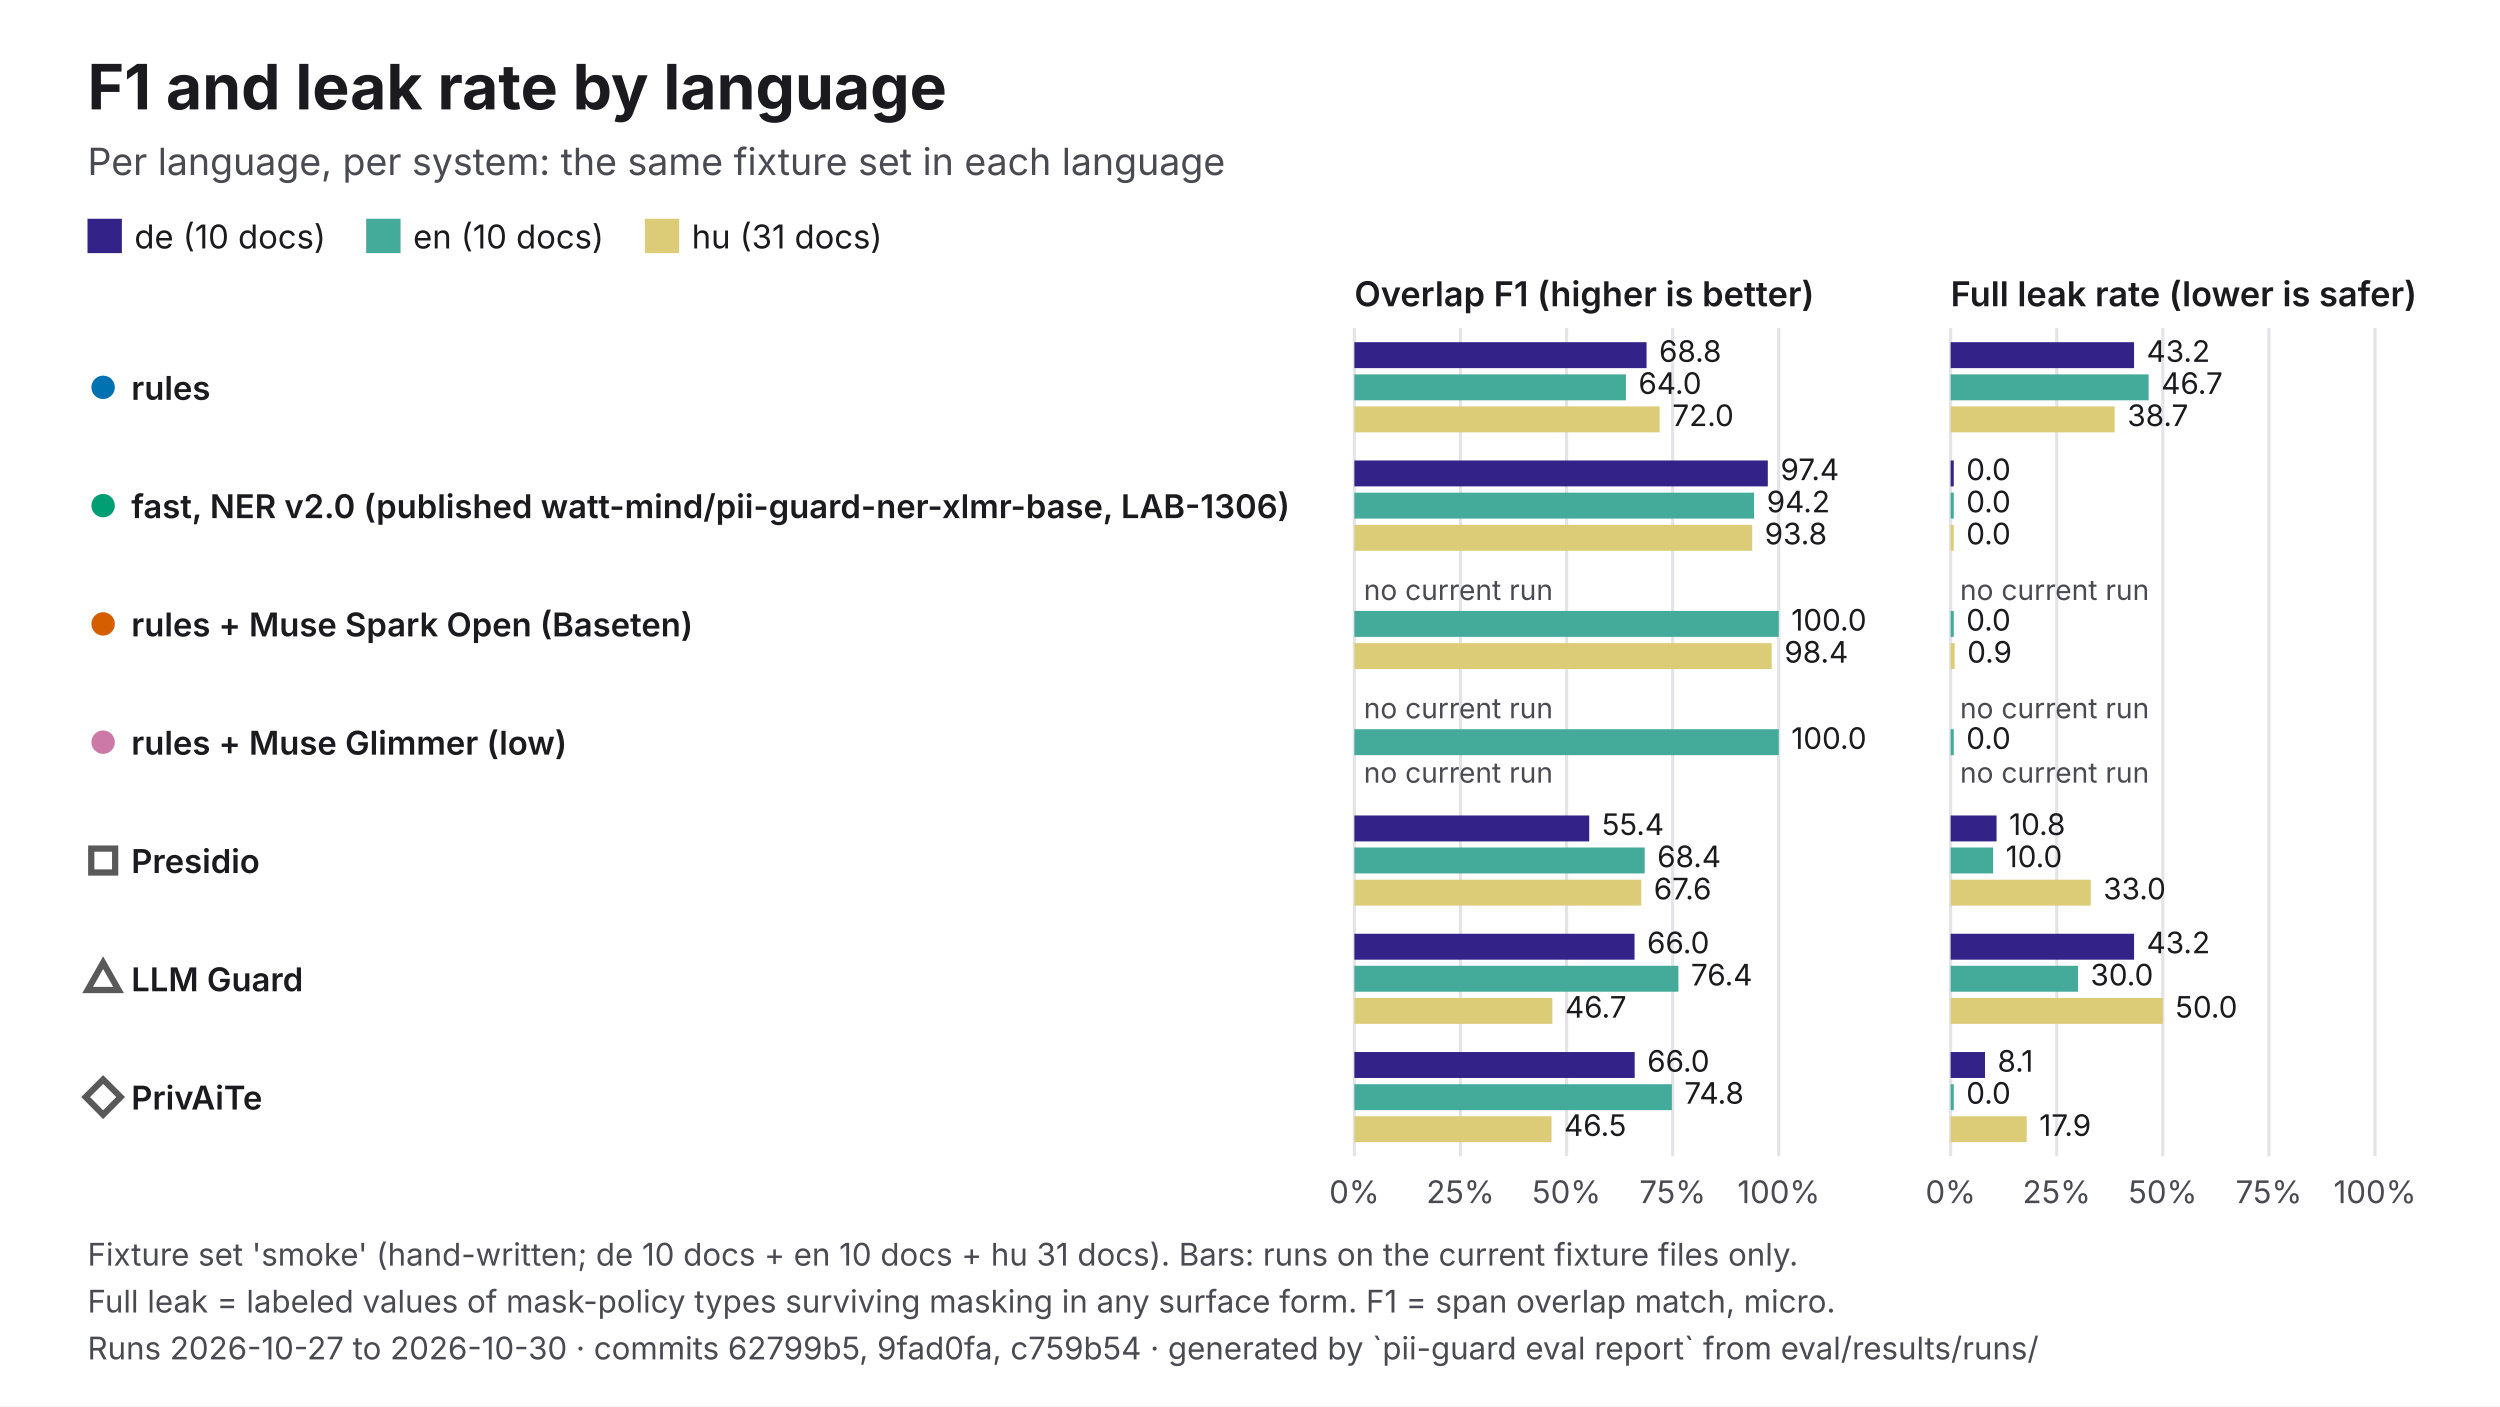
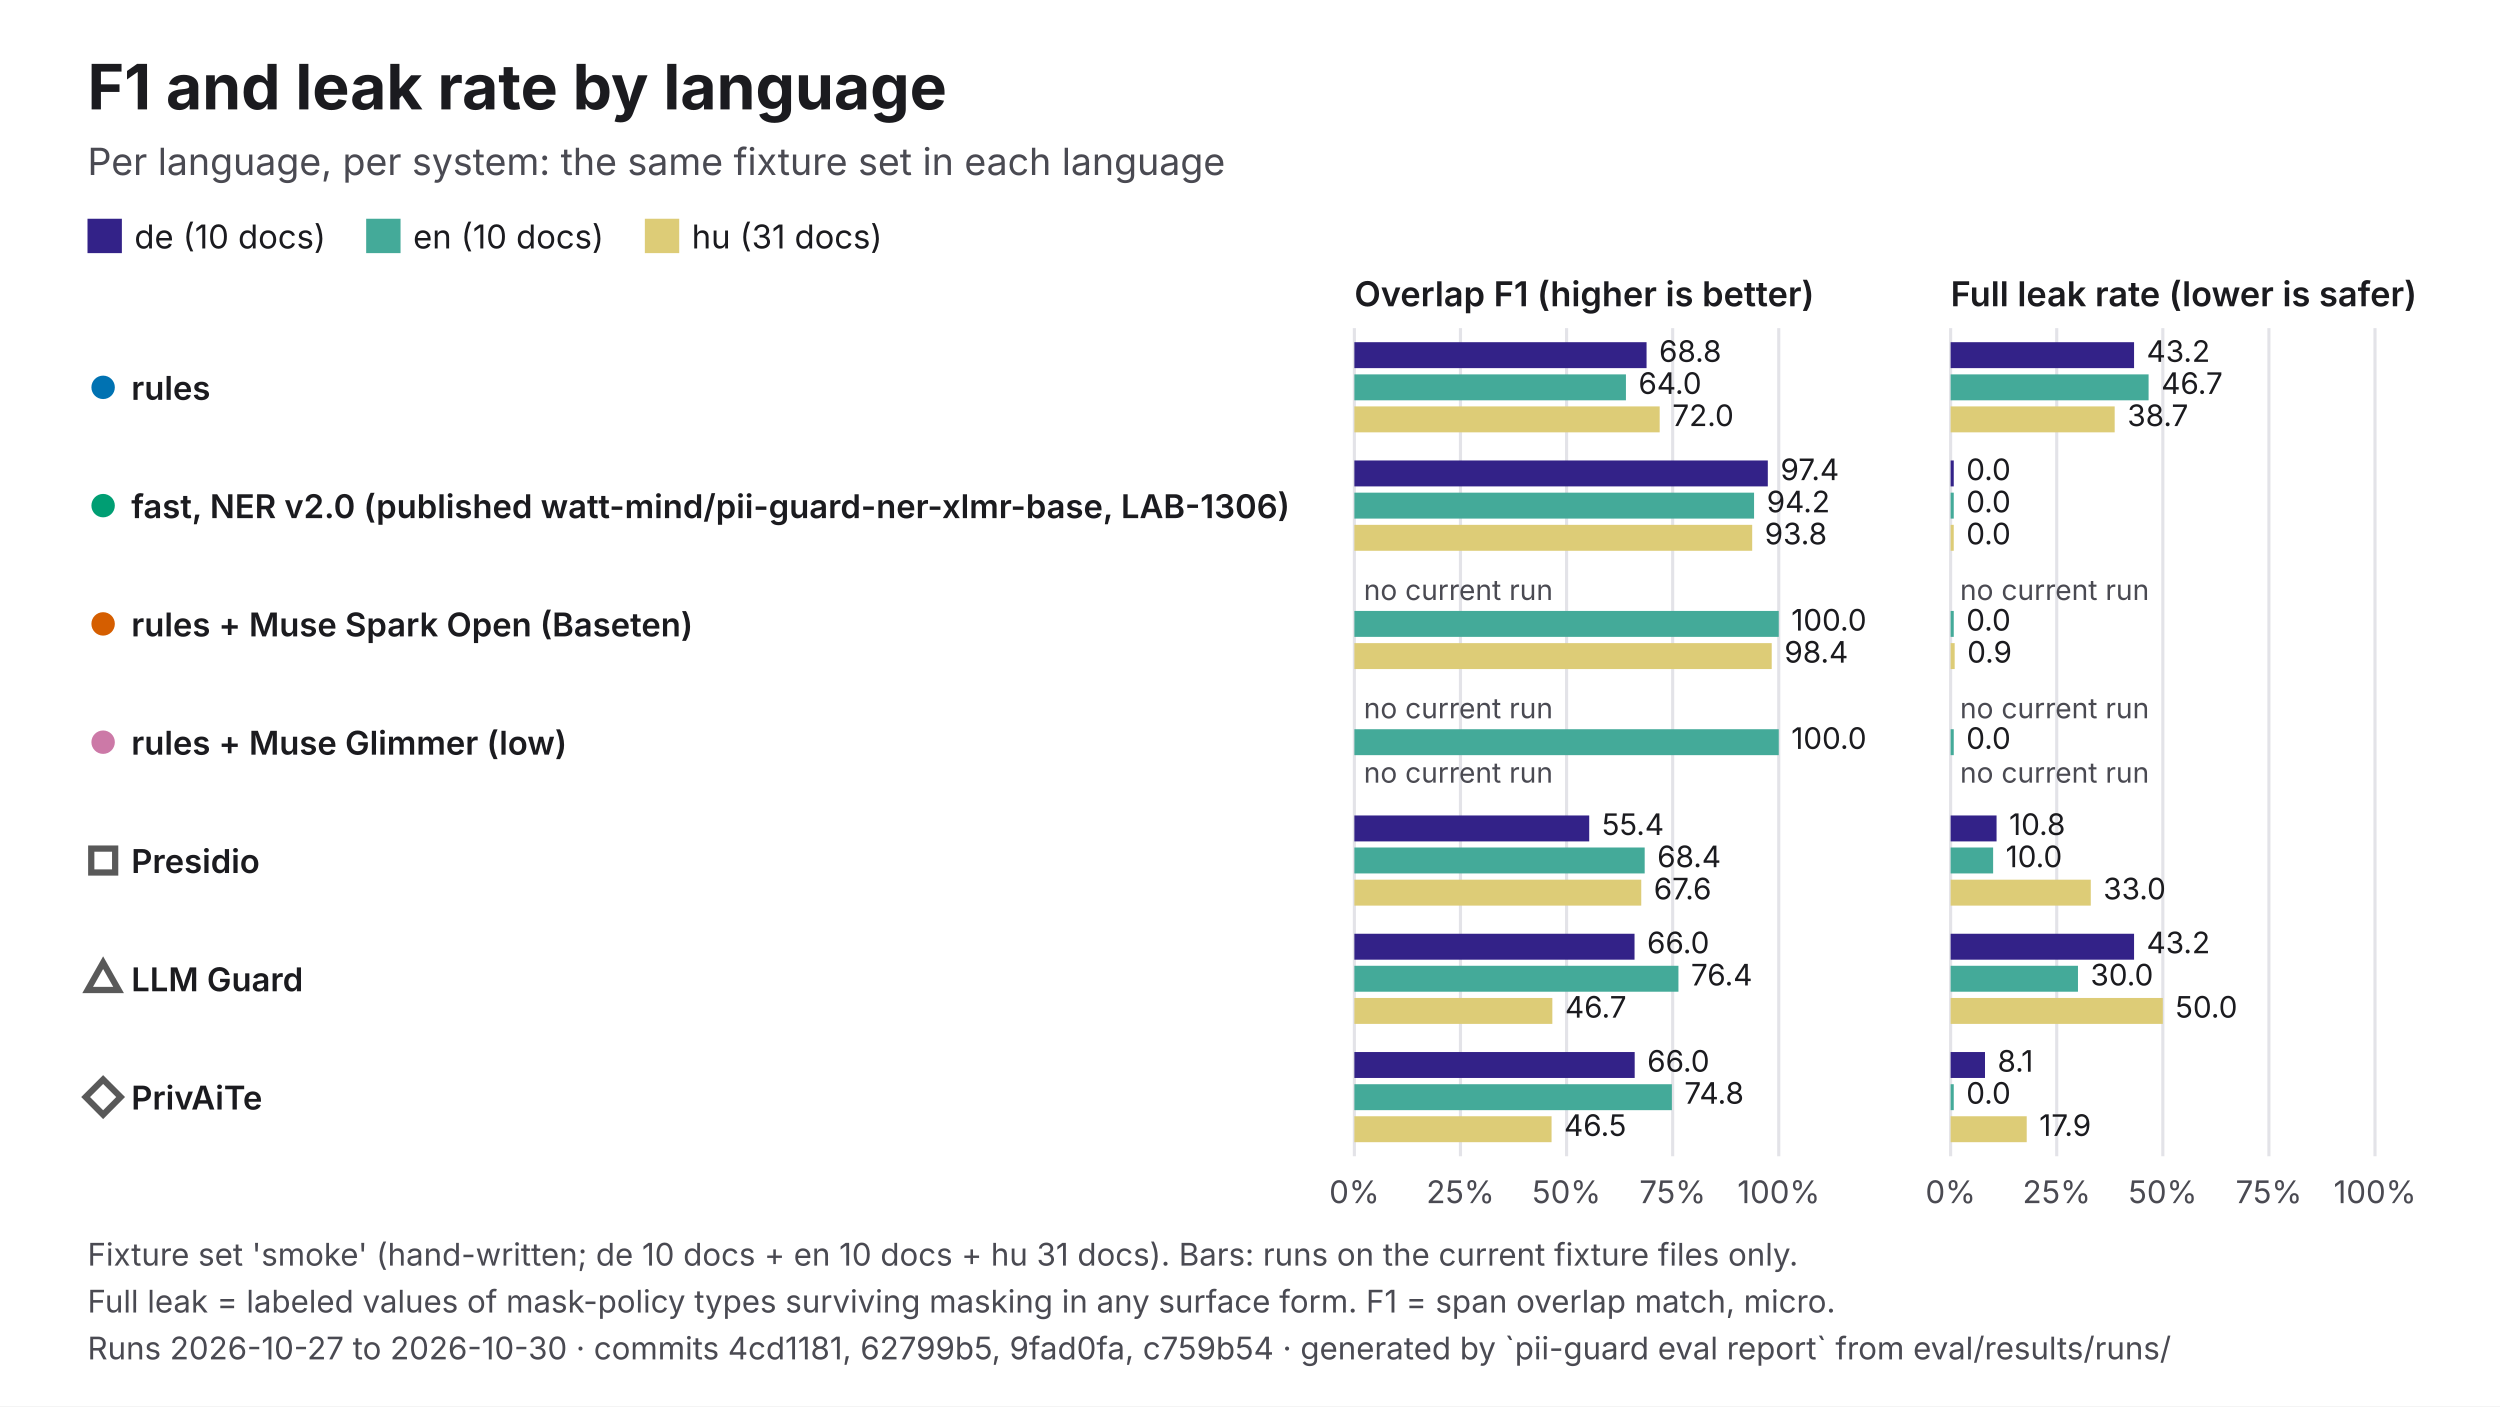
<svg xmlns="http://www.w3.org/2000/svg" viewBox="0 0 1600 900" width="1600" height="900" role="img" aria-labelledby="t d" font-family="Inter, 'Helvetica Neue', Helvetica, Arial, sans-serif">
  <rect width="1600" height="900" fill="#FFFFFF" />
  <text x="56" y="70" font-size="40" fill="#1B1B1F" font-weight="700">F1 and leak rate by language</text>
  <text x="56" y="112" font-size="24" fill="#4A4A52">Per language, per system: the same fixture set in each language</text>
  <rect x="56" y="140" width="22" height="22" fill="#332288" />
  <text x="86" y="159" font-size="21" fill="#1B1B1F">de (10 docs)</text>
  <rect x="234.35" y="140" width="22" height="22" fill="#44AA99" />
  <text x="264.4" y="159" font-size="21" fill="#1B1B1F">en (10 docs)</text>
  <rect x="412.7" y="140" width="22" height="22" fill="#DDCC77" />
  <text x="442.7" y="159" font-size="21" fill="#1B1B1F">hu (31 docs)</text>
  <text x="866.8" y="196" font-size="22" fill="#1B1B1F" font-weight="600">Overlap F1 (higher is better)</text>
  <line x1="866.8" y1="210" x2="866.8" y2="740" stroke="#E3E3E8" stroke-width="2" />
  <text x="866.8" y="770" font-size="20" fill="#4A4A52" text-anchor="middle">0%</text>
  <line x1="934.7" y1="210" x2="934.7" y2="740" stroke="#E3E3E8" stroke-width="2" />
  <text x="934.7" y="770" font-size="20" fill="#4A4A52" text-anchor="middle">25%</text>
  <line x1="1002.6" y1="210" x2="1002.6" y2="740" stroke="#E3E3E8" stroke-width="2" />
  <text x="1002.6" y="770" font-size="20" fill="#4A4A52" text-anchor="middle">50%</text>
  <line x1="1070.5" y1="210" x2="1070.5" y2="740" stroke="#E3E3E8" stroke-width="2" />
  <text x="1070.5" y="770" font-size="20" fill="#4A4A52" text-anchor="middle">75%</text>
  <line x1="1138.4" y1="210" x2="1138.4" y2="740" stroke="#E3E3E8" stroke-width="2" />
  <text x="1138.4" y="770" font-size="20" fill="#4A4A52" text-anchor="middle">100%</text>
  <text x="1248.4" y="196" font-size="22" fill="#1B1B1F" font-weight="600">Full leak rate (lower is safer)</text>
  <line x1="1248.4" y1="210" x2="1248.4" y2="740" stroke="#E3E3E8" stroke-width="2" />
  <text x="1248.4" y="770" font-size="20" fill="#4A4A52" text-anchor="middle">0%</text>
  <line x1="1316.3" y1="210" x2="1316.3" y2="740" stroke="#E3E3E8" stroke-width="2" />
  <text x="1316.3" y="770" font-size="20" fill="#4A4A52" text-anchor="middle">25%</text>
  <line x1="1384.2" y1="210" x2="1384.2" y2="740" stroke="#E3E3E8" stroke-width="2" />
  <text x="1384.2" y="770" font-size="20" fill="#4A4A52" text-anchor="middle">50%</text>
  <line x1="1452.1" y1="210" x2="1452.1" y2="740" stroke="#E3E3E8" stroke-width="2" />
  <text x="1452.1" y="770" font-size="20" fill="#4A4A52" text-anchor="middle">75%</text>
  <line x1="1520" y1="210" x2="1520" y2="740" stroke="#E3E3E8" stroke-width="2" />
  <text x="1520" y="770" font-size="20" fill="#4A4A52" text-anchor="middle">100%</text>
  <circle cx="66" cy="247.9" r="9" fill="#0072B2" stroke="#FFFFFF" stroke-width="3" />
  <text x="84" y="255.9" font-size="21" fill="#1B1B1F" font-weight="600">rules</text>
  <rect x="866.8" y="219" width="187" height="16.6" fill="#332288" />
  <text x="1061.8" y="231.6" font-size="19" fill="#1B1B1F">68.8</text>
  <rect x="1248.4" y="219" width="117.4" height="16.6" fill="#332288" />
  <text x="1373.8" y="231.6" font-size="19" fill="#1B1B1F">43.2</text>
  <rect x="866.8" y="239.6" width="173.8" height="16.6" fill="#44AA99" />
  <text x="1048.6" y="252.1" font-size="19" fill="#1B1B1F">64.0</text>
  <rect x="1248.4" y="239.6" width="126.7" height="16.6" fill="#44AA99" />
  <text x="1383.2" y="252.1" font-size="19" fill="#1B1B1F">46.7</text>
  <rect x="866.8" y="260.1" width="195.4" height="16.6" fill="#DDCC77" />
  <text x="1070.3" y="272.7" font-size="19" fill="#1B1B1F">72.0</text>
  <rect x="1248.4" y="260.1" width="105" height="16.6" fill="#DDCC77" />
  <text x="1361.5" y="272.7" font-size="19" fill="#1B1B1F">38.7</text>
  <circle cx="66" cy="323.6" r="9" fill="#009E73" stroke="#FFFFFF" stroke-width="3" />
  <text x="84" y="331.6" font-size="21" fill="#1B1B1F" font-weight="600">fast, NER v2.0 (published watt-mind/pii-guard-ner-xlmr-base, LAB-1306)</text>
  <rect x="866.8" y="294.7" width="264.6" height="16.6" fill="#332288" />
  <text x="1139.5" y="307.3" font-size="19" fill="#1B1B1F">97.4</text>
  <rect x="1248.4" y="294.7" width="2" height="16.6" fill="#332288" />
  <text x="1258.4" y="307.3" font-size="19" fill="#1B1B1F">0.0</text>
  <rect x="866.8" y="315.3" width="255.8" height="16.6" fill="#44AA99" />
  <text x="1130.7" y="327.9" font-size="19" fill="#1B1B1F">94.2</text>
  <rect x="1248.4" y="315.3" width="2" height="16.6" fill="#44AA99" />
  <text x="1258.4" y="327.9" font-size="19" fill="#1B1B1F">0.0</text>
  <rect x="866.8" y="335.9" width="254.6" height="16.6" fill="#DDCC77" />
  <text x="1129.4" y="348.4" font-size="19" fill="#1B1B1F">93.8</text>
  <rect x="1248.4" y="335.9" width="2" height="16.6" fill="#DDCC77" />
  <text x="1258.4" y="348.4" font-size="19" fill="#1B1B1F">0.0</text>
  <circle cx="66" cy="399.3" r="9" fill="#D55E00" stroke="#FFFFFF" stroke-width="3" />
  <text x="84" y="407.3" font-size="21" fill="#1B1B1F" font-weight="600">rules + Muse Spark Open (Baseten)</text>
  <text x="872.8" y="384" font-size="18" fill="#4A4A52">no current run</text>
  <text x="1254.4" y="384" font-size="18" fill="#4A4A52">no current run</text>
  <rect x="866.8" y="391" width="271.6" height="16.6" fill="#44AA99" />
  <text x="1146.4" y="403.6" font-size="19" fill="#1B1B1F">100.0</text>
  <rect x="1248.4" y="391" width="2" height="16.6" fill="#44AA99" />
  <text x="1258.4" y="403.6" font-size="19" fill="#1B1B1F">0.0</text>
  <rect x="866.8" y="411.6" width="267.1" height="16.6" fill="#DDCC77" />
  <text x="1142" y="424.1" font-size="19" fill="#1B1B1F">98.4</text>
  <rect x="1248.4" y="411.6" width="2.6" height="16.6" fill="#DDCC77" />
  <text x="1259" y="424.1" font-size="19" fill="#1B1B1F">0.9</text>
  <circle cx="66" cy="475" r="9" fill="#CC79A7" stroke="#FFFFFF" stroke-width="3" />
  <text x="84" y="483" font-size="21" fill="#1B1B1F" font-weight="600">rules + Muse Glimmer (low)</text>
  <text x="872.8" y="459.7" font-size="18" fill="#4A4A52">no current run</text>
  <text x="1254.4" y="459.7" font-size="18" fill="#4A4A52">no current run</text>
  <rect x="866.8" y="466.7" width="271.6" height="16.6" fill="#44AA99" />
  <text x="1146.4" y="479.3" font-size="19" fill="#1B1B1F">100.0</text>
  <rect x="1248.4" y="466.7" width="2" height="16.6" fill="#44AA99" />
  <text x="1258.4" y="479.3" font-size="19" fill="#1B1B1F">0.0</text>
  <text x="872.8" y="500.9" font-size="18" fill="#4A4A52">no current run</text>
  <text x="1254.4" y="500.9" font-size="18" fill="#4A4A52">no current run</text>
  <rect x="58.4" y="543.1" width="15.3" height="15.3" fill="#FFFFFF" stroke="#595959" stroke-width="4" />
  <text x="84" y="558.7" font-size="21" fill="#1B1B1F" font-weight="600">Presidio</text>
  <rect x="866.8" y="521.9" width="150.3" height="16.6" fill="#332288" />
  <text x="1025.2" y="534.4" font-size="19" fill="#1B1B1F">55.4</text>
  <rect x="1248.4" y="521.9" width="29.4" height="16.6" fill="#332288" />
  <text x="1285.8" y="534.4" font-size="19" fill="#1B1B1F">10.8</text>
  <rect x="866.8" y="542.4" width="185.8" height="16.6" fill="#44AA99" />
  <text x="1060.6" y="555" font-size="19" fill="#1B1B1F">68.4</text>
  <rect x="1248.4" y="542.4" width="27.2" height="16.6" fill="#44AA99" />
  <text x="1283.6" y="555" font-size="19" fill="#1B1B1F">10.0</text>
  <rect x="866.8" y="563" width="183.6" height="16.6" fill="#DDCC77" />
  <text x="1058.4" y="575.6" font-size="19" fill="#1B1B1F">67.6</text>
  <rect x="1248.4" y="563" width="89.7" height="16.6" fill="#DDCC77" />
  <text x="1346.1" y="575.6" font-size="19" fill="#1B1B1F">33.0</text>
  <polygon points="66,616.1 75.9,633.6 56.1,633.6" fill="#FFFFFF" stroke="#595959" stroke-width="4" />
  <text x="84" y="634.4" font-size="21" fill="#1B1B1F" font-weight="600">LLM Guard</text>
  <rect x="866.8" y="597.6" width="179.3" height="16.6" fill="#332288" />
  <text x="1054.1" y="610.1" font-size="19" fill="#1B1B1F">66.0</text>
  <rect x="1248.4" y="597.6" width="117.4" height="16.6" fill="#332288" />
  <text x="1373.8" y="610.1" font-size="19" fill="#1B1B1F">43.2</text>
  <rect x="866.8" y="618.1" width="207.4" height="16.6" fill="#44AA99" />
  <text x="1082.2" y="630.7" font-size="19" fill="#1B1B1F">76.4</text>
  <rect x="1248.4" y="618.1" width="81.5" height="16.6" fill="#44AA99" />
  <text x="1337.9" y="630.7" font-size="19" fill="#1B1B1F">30.0</text>
  <rect x="866.8" y="638.7" width="126.7" height="16.6" fill="#DDCC77" />
  <text x="1001.6" y="651.3" font-size="19" fill="#1B1B1F">46.7</text>
  <rect x="1248.4" y="638.7" width="135.8" height="16.6" fill="#DDCC77" />
  <text x="1392.2" y="651.3" font-size="19" fill="#1B1B1F">50.0</text>
  <polygon points="66,690.9 77.2,702.1 66,713.4 54.8,702.1" fill="#FFFFFF" stroke="#595959" stroke-width="4" />
  <text x="84" y="710.1" font-size="21" fill="#1B1B1F" font-weight="600">PrivAiTe</text>
  <rect x="866.8" y="673.3" width="179.4" height="16.6" fill="#332288" />
  <text x="1054.2" y="685.9" font-size="19" fill="#1B1B1F">66.0</text>
  <rect x="1248.4" y="673.3" width="22" height="16.6" fill="#332288" />
  <text x="1278.4" y="685.9" font-size="19" fill="#1B1B1F">8.1</text>
  <rect x="866.8" y="693.9" width="203.2" height="16.6" fill="#44AA99" />
  <text x="1078" y="706.4" font-size="19" fill="#1B1B1F">74.8</text>
  <rect x="1248.4" y="693.9" width="2" height="16.6" fill="#44AA99" />
  <text x="1258.4" y="706.4" font-size="19" fill="#1B1B1F">0.0</text>
  <rect x="866.8" y="714.4" width="126.2" height="16.6" fill="#DDCC77" />
  <text x="1001" y="727" font-size="19" fill="#1B1B1F">46.5</text>
  <rect x="1248.4" y="714.4" width="48.7" height="16.6" fill="#DDCC77" />
  <text x="1305.1" y="727" font-size="19" fill="#1B1B1F">17.9</text>
  <text x="56" y="810" font-size="20" fill="#4A4A52">Fixture set 'smoke' (hand-written; de 10 docs + en 10 docs + hu 31 docs). Bars: runs on the current fixture files only.</text>
  <text x="56" y="840" font-size="20" fill="#4A4A52">Full leak = labeled values of mask-policy types surviving masking in any surface form. F1 = span overlap match, micro.</text>
-   <text x="56" y="870" font-size="20" fill="#4A4A52">Runs 2026-10-27 to 2026-10-30 · commits 62799b5, 9fad0fa, c759b54 · generated by `pii-guard eval report` from eval/results/runs/</text>
+   <text x="56" y="870" font-size="20" fill="#4A4A52">Runs 2026-10-27 to 2026-10-30 · commits 4cd1181, 62799b5, 9fad0fa, c759b54 · generated by `pii-guard eval report` from eval/results/runs/</text>
</svg>
